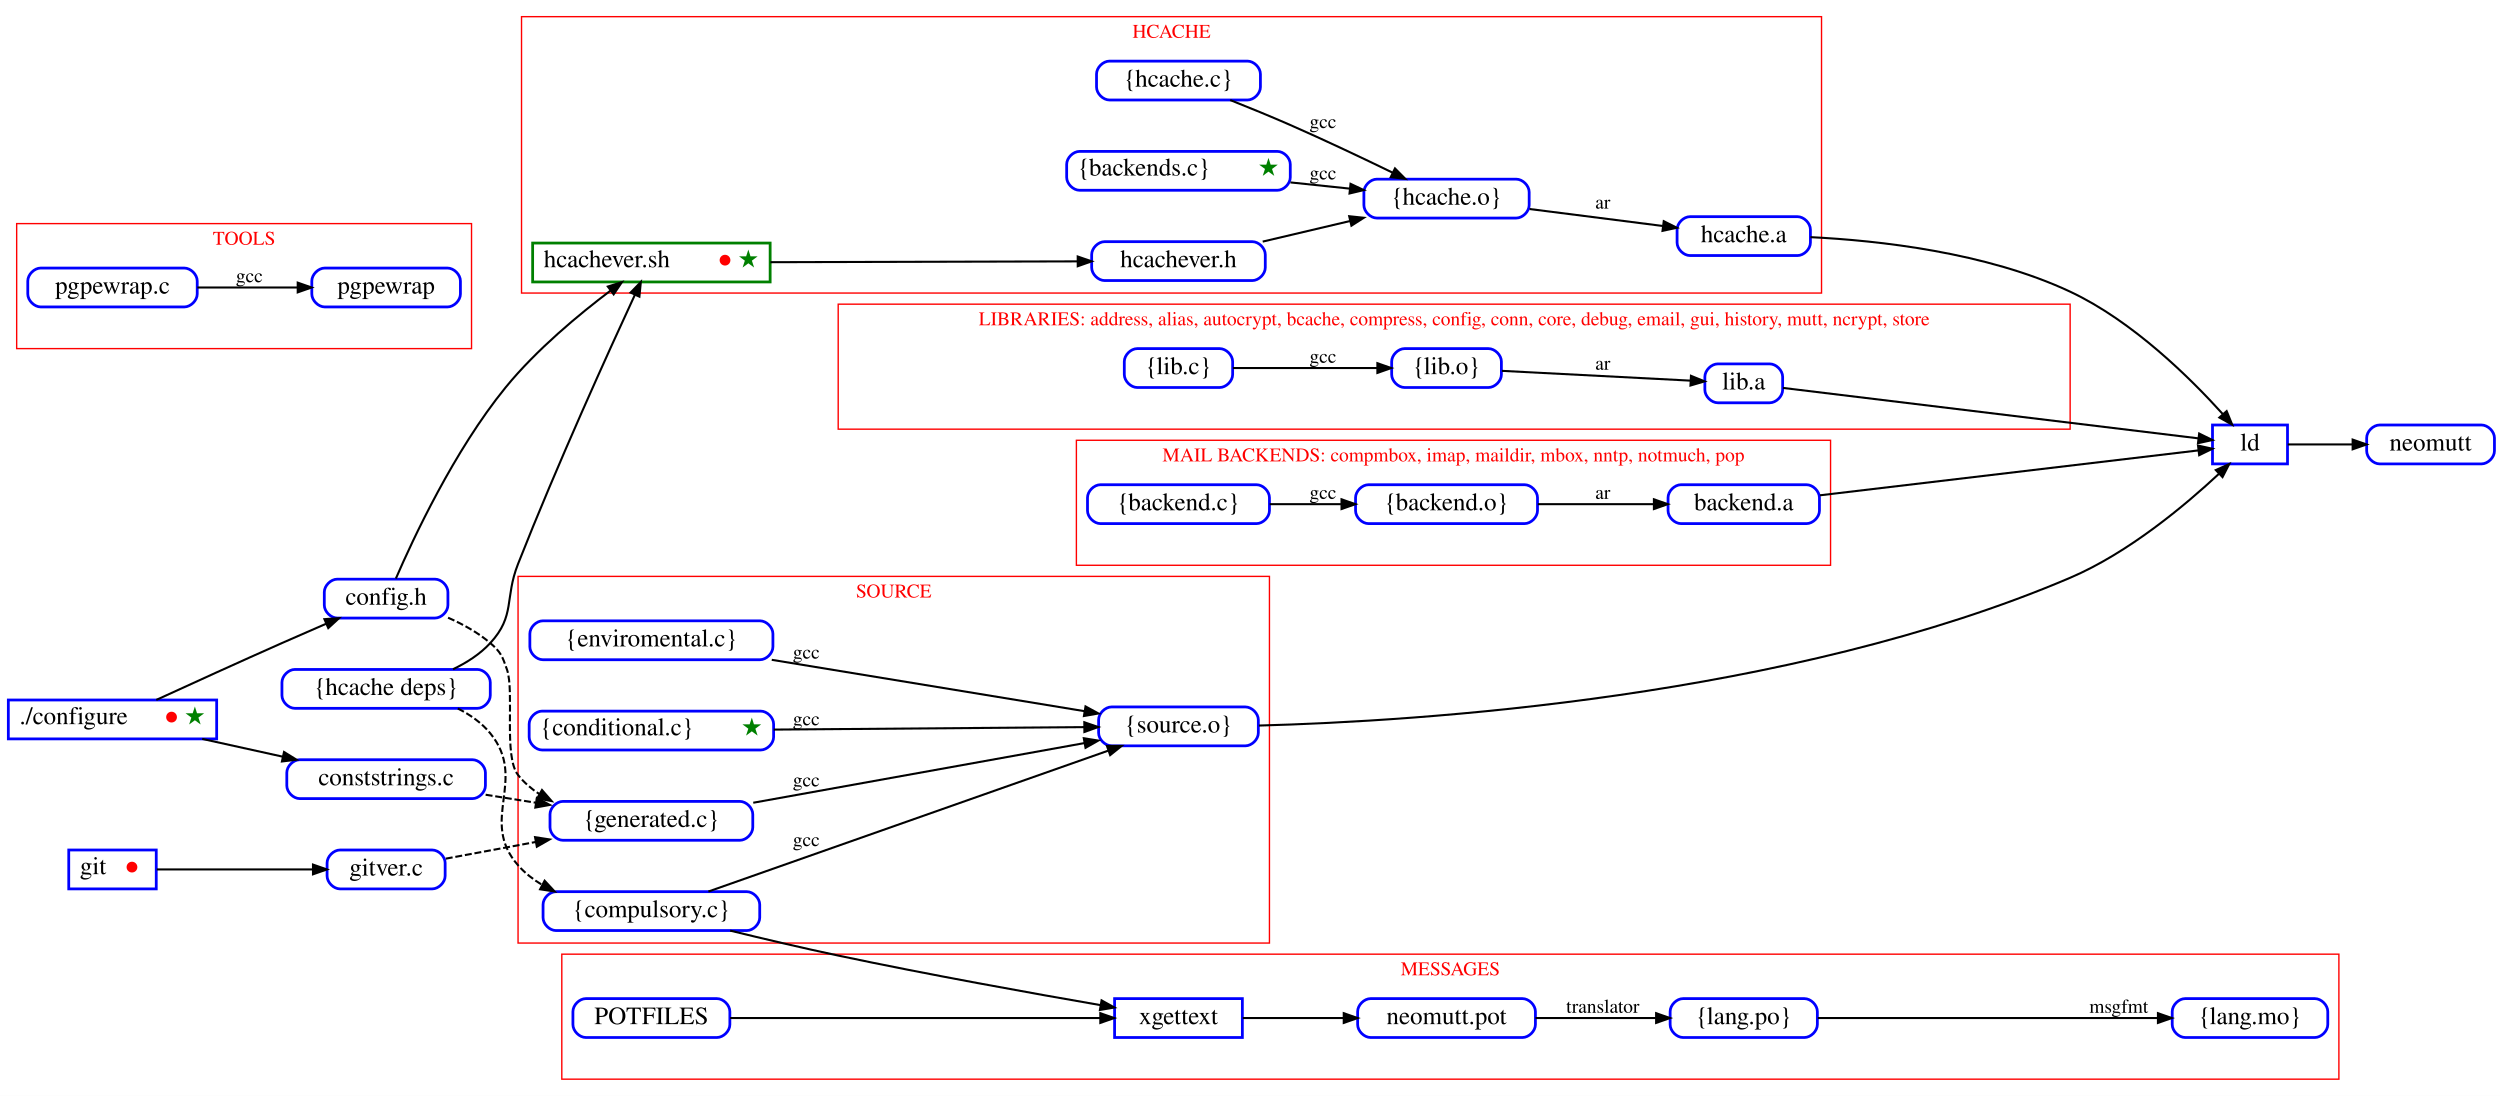
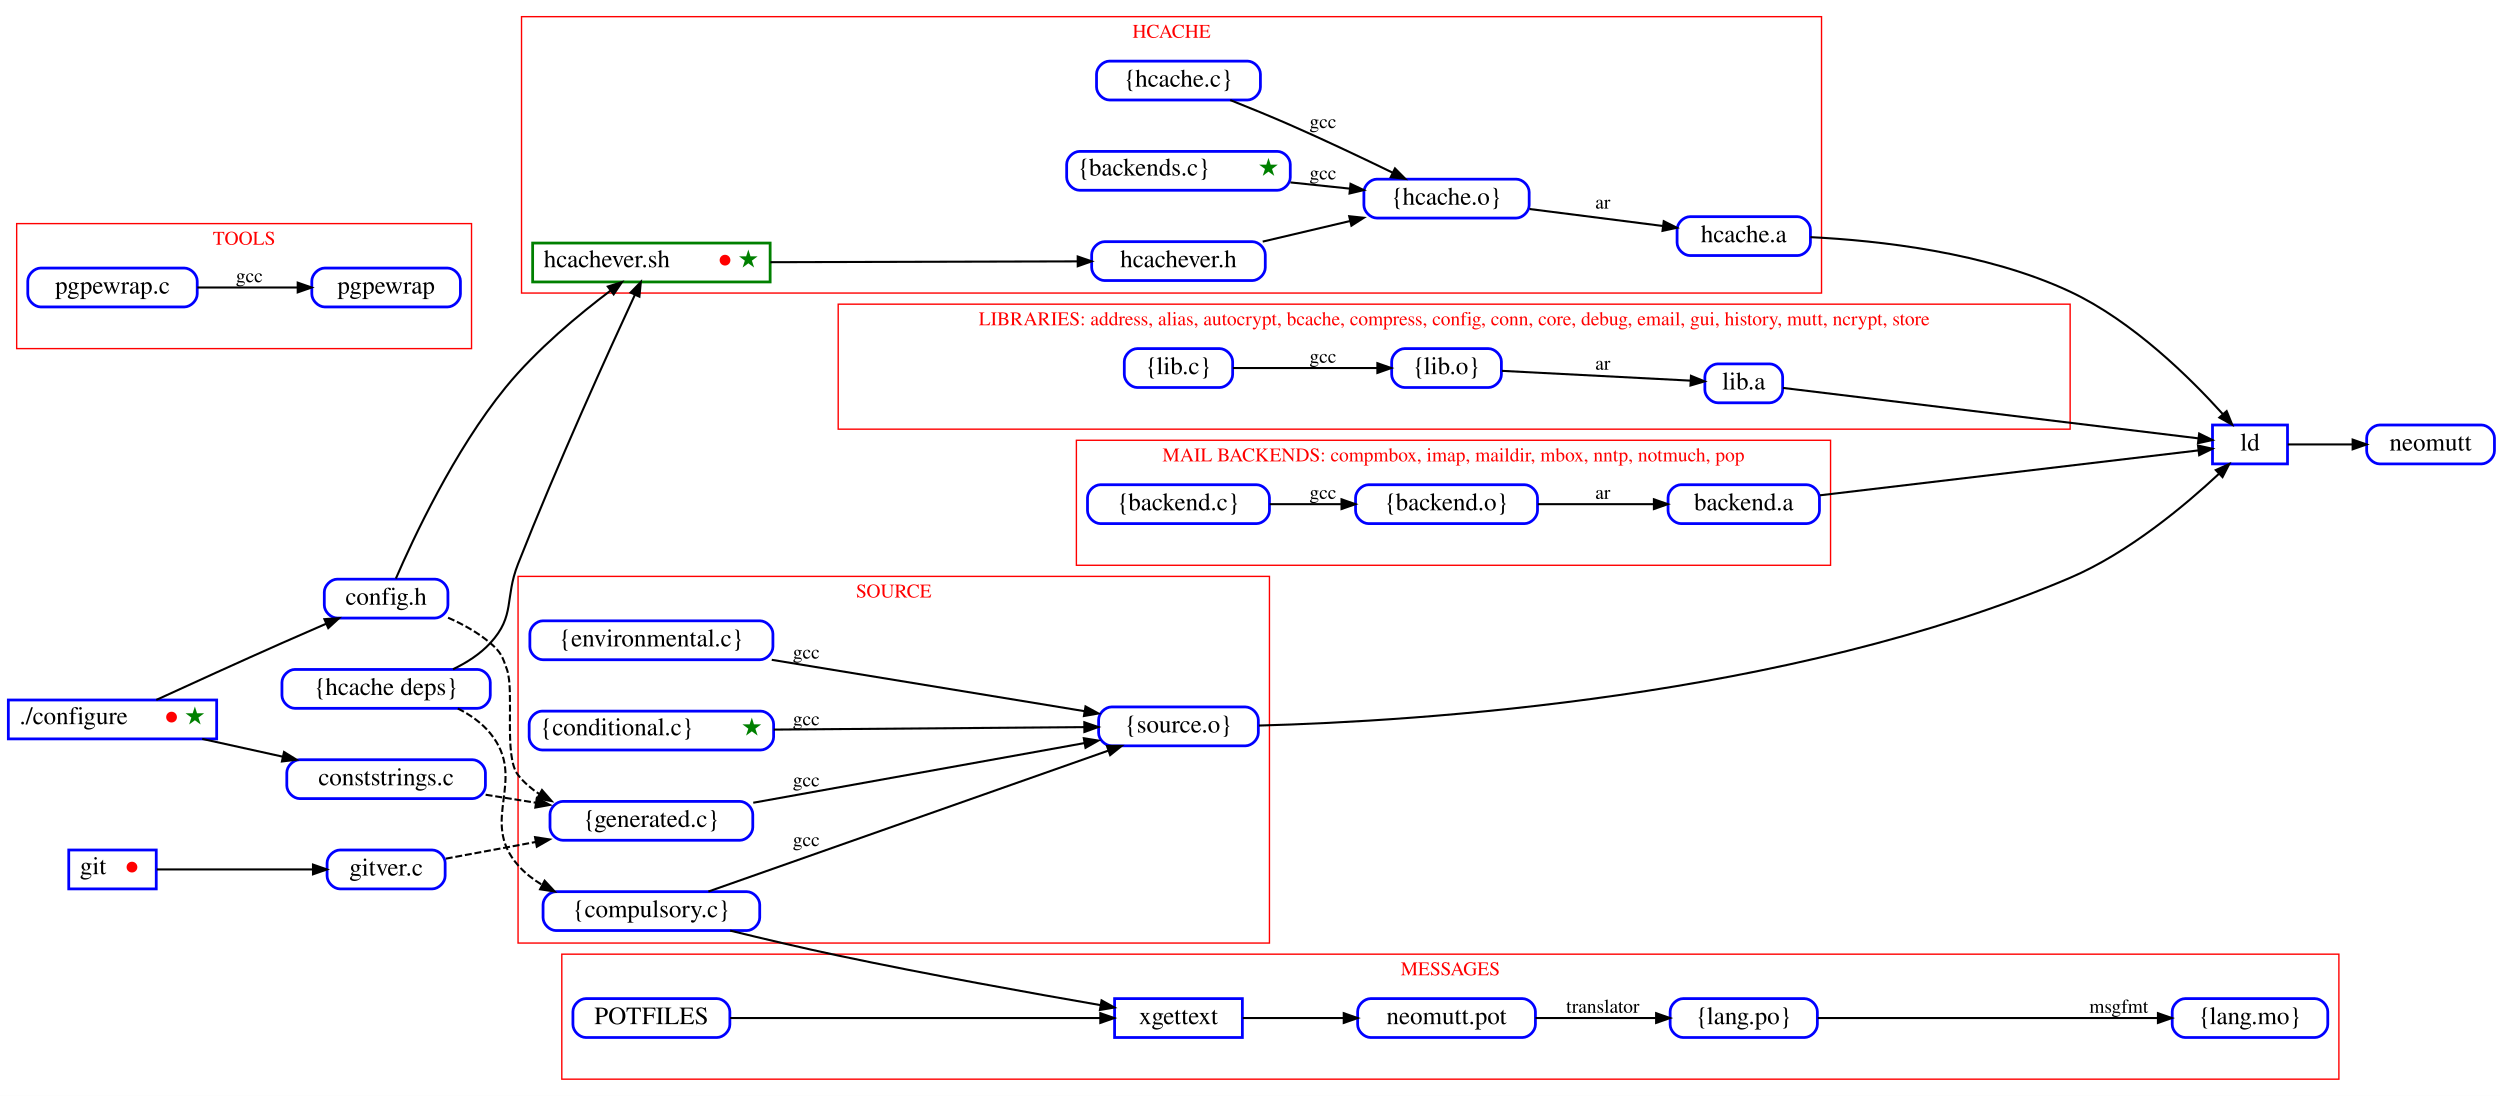
<svg xmlns="http://www.w3.org/2000/svg" width="1800pt" height="789pt" viewBox="0.00 0.00 1800.00 789.00">
  <g id="graph0" class="graph" transform="scale(1 1) rotate(0) translate(4 785)">
    <polygon fill="white" stroke="transparent" points="-4,4 -4,-785 1796,-785 1796,4 -4,4" />
    <g id="clust1" class="cluster">
      <polygon fill="none" stroke="#ff0000" points="599.5,-476 599.5,-566 1486.5,-566 1486.5,-476 599.5,-476" />
      <text text-anchor="middle" x="1043" y="-550.8" font-family="Times,serif" font-size="14.00" fill="red">LIBRARIES: address, alias, autocrypt, bcache, compress, config, conn, core, debug, email, gui, history, mutt, ncrypt, store</text>
    </g>
    <g id="clust2" class="cluster">
      <polygon fill="none" stroke="#ff0000" points="771,-378 771,-468 1314,-468 1314,-378 771,-378" />
      <text text-anchor="middle" x="1042.5" y="-452.8" font-family="Times,serif" font-size="14.00" fill="red">MAIL BACKENDS: compmbox, imap, maildir, mbox, nntp, notmuch, pop</text>
    </g>
    <g id="clust3" class="cluster">
      <polygon fill="none" stroke="#ff0000" points="371.5,-574 371.5,-773 1307.5,-773 1307.5,-574 371.5,-574" />
      <text text-anchor="middle" x="839.5" y="-757.8" font-family="Times,serif" font-size="14.00" fill="red">HCACHE</text>
    </g>
    <g id="clust4" class="cluster">
      <polygon fill="none" stroke="#ff0000" points="369,-106 369,-370 910,-370 910,-106 369,-106" />
      <text text-anchor="middle" x="639.5" y="-354.8" font-family="Times,serif" font-size="14.00" fill="red">SOURCE</text>
    </g>
    <g id="clust5" class="cluster">
      <polygon fill="none" stroke="#ff0000" points="400.5,-8 400.5,-98 1680,-98 1680,-8 400.5,-8" />
      <text text-anchor="middle" x="1040.25" y="-82.8" font-family="Times,serif" font-size="14.00" fill="red">MESSAGES</text>
    </g>
    <g id="clust6" class="cluster">
      <polygon fill="none" stroke="#ff0000" points="8,-534 8,-624 335.5,-624 335.5,-534 8,-534" />
      <text text-anchor="middle" x="171.75" y="-608.8" font-family="Times,serif" font-size="14.00" fill="red">TOOLS</text>
    </g>
    <g id="node1" class="node">
      <path fill="none" stroke="blue" stroke-width="2" d="M238.83,-340C238.83,-340 309.17,-340 309.17,-340 313.83,-340 318.5,-344.67 318.5,-349.33 318.5,-349.33 318.5,-358.67 318.5,-358.67 318.5,-363.33 313.83,-368 309.17,-368 309.17,-368 238.83,-368 238.83,-368 234.17,-368 229.5,-363.33 229.5,-358.67 229.5,-358.67 229.5,-349.33 229.5,-349.33 229.5,-344.67 234.17,-340 238.83,-340" />
      <text text-anchor="middle" x="274" y="-349.6" font-family="Times,serif" font-size="18.00">config.h</text>
    </g>
    <g id="node10" class="node">
      <path fill="none" stroke="blue" stroke-width="2" d="M401.33,-180C401.33,-180 528.67,-180 528.67,-180 533.33,-180 538,-184.67 538,-189.33 538,-189.33 538,-198.67 538,-198.67 538,-203.33 533.33,-208 528.67,-208 528.67,-208 401.33,-208 401.33,-208 396.67,-208 392,-203.33 392,-198.67 392,-198.67 392,-189.33 392,-189.33 392,-184.67 396.67,-180 401.33,-180" />
      <text text-anchor="middle" x="465" y="-189.6" font-family="Times,serif" font-size="18.00">{generated.c}</text>
    </g>
    <g id="edge4" class="edge">
      <path fill="none" stroke="#000000" stroke-width="1.5" stroke-dasharray="5,2" d="M318.61,-340.26C329.29,-335.57 340.17,-329.55 349,-322 356.59,-315.51 357.72,-312.44 361,-303 366.57,-286.96 358.45,-240.3 369,-227 373.3,-221.58 378.55,-217.04 384.35,-213.25" />
      <polygon fill="#000000" stroke="#000000" stroke-width="1.5" points="386.23,-216.21 393.19,-208.21 382.77,-210.12 386.23,-216.21" />
    </g>
    <g id="node11" class="node">
      <polygon fill="none" stroke="green" stroke-width="2" points="550.5,-610 379.5,-610 379.5,-582 550.5,-582 550.5,-610" />
      <text text-anchor="start" x="387.5" y="-592.6" font-family="Times,serif" font-size="18.00">hcachever.sh </text>
      <text text-anchor="start" x="511.5" y="-592.6" font-family="Times,serif" font-size="18.00" fill="red">●</text>
      <text text-anchor="start" x="527.5" y="-592.6" font-family="Times,serif" font-size="18.00" fill="green">★</text>
    </g>
    <g id="edge9" class="edge">
      <path fill="none" stroke="#000000" stroke-width="1.5" d="M281.02,-368.43C293.24,-396.68 322.95,-460.53 360,-506 382.2,-533.25 413.25,-558.92 435.64,-575.81" />
      <polygon fill="#000000" stroke="#000000" stroke-width="1.5" points="433.64,-578.69 443.76,-581.84 437.82,-573.07 433.64,-578.69" />
    </g>
    <g id="node2" class="node">
      <path fill="none" stroke="blue" stroke-width="2" d="M211.83,-210C211.83,-210 336.17,-210 336.17,-210 340.83,-210 345.5,-214.67 345.5,-219.33 345.5,-219.33 345.5,-228.67 345.5,-228.67 345.5,-233.33 340.83,-238 336.17,-238 336.17,-238 211.83,-238 211.83,-238 207.17,-238 202.5,-233.33 202.5,-228.67 202.5,-228.67 202.5,-219.33 202.5,-219.33 202.5,-214.67 207.17,-210 211.83,-210" />
      <text text-anchor="middle" x="274" y="-219.6" font-family="Times,serif" font-size="18.00">conststrings.c</text>
    </g>
    <g id="edge6" class="edge">
      <path fill="none" stroke="#000000" stroke-width="1.5" stroke-dasharray="5,2" d="M345.65,-212.79C357.44,-210.91 369.77,-208.96 381.82,-207.04" />
      <polygon fill="#000000" stroke="#000000" stroke-width="1.5" points="382.54,-210.47 391.86,-205.45 381.44,-203.56 382.54,-210.47" />
    </g>
    <g id="node3" class="node">
      <path fill="none" stroke="blue" stroke-width="2" d="M240.83,-145C240.83,-145 307.17,-145 307.17,-145 311.83,-145 316.5,-149.67 316.5,-154.33 316.5,-154.33 316.5,-163.67 316.5,-163.67 316.5,-168.33 311.83,-173 307.17,-173 307.17,-173 240.83,-173 240.83,-173 236.17,-173 231.5,-168.33 231.5,-163.67 231.5,-163.67 231.5,-154.33 231.5,-154.33 231.5,-149.67 236.17,-145 240.83,-145" />
      <text text-anchor="middle" x="274" y="-154.6" font-family="Times,serif" font-size="18.00">gitver.c</text>
    </g>
    <g id="edge8" class="edge">
      <path fill="none" stroke="#000000" stroke-width="1.5" stroke-dasharray="5,2" d="M316.95,-166.77C336.08,-170.31 359.43,-174.64 381.84,-178.79" />
      <polygon fill="#000000" stroke="#000000" stroke-width="1.5" points="381.24,-182.23 391.71,-180.61 382.52,-175.35 381.24,-182.23" />
    </g>
    <g id="node4" class="node">
      <path fill="none" stroke="blue" stroke-width="2" d="M208.33,-275C208.33,-275 339.67,-275 339.67,-275 344.33,-275 349,-279.67 349,-284.33 349,-284.33 349,-293.67 349,-293.67 349,-298.33 344.33,-303 339.67,-303 339.67,-303 208.33,-303 208.33,-303 203.67,-303 199,-298.33 199,-293.67 199,-293.67 199,-284.33 199,-284.33 199,-279.67 203.67,-275 208.33,-275" />
      <text text-anchor="middle" x="274" y="-284.6" font-family="Times,serif" font-size="18.00">{hcache deps}</text>
    </g>
    <g id="edge10" class="edge">
      <path fill="none" stroke="#000000" stroke-width="1.5" d="M322.18,-303.15C332.04,-307.87 341.66,-314.03 349,-322 367.19,-341.75 359.17,-354.02 369,-379 397.13,-450.46 434.77,-533.14 453.08,-572.64" />
      <polygon fill="#000000" stroke="#000000" stroke-width="1.5" points="450.01,-574.34 457.4,-581.94 456.36,-571.39 450.01,-574.34" />
    </g>
    <g id="node12" class="node">
      <path fill="none" stroke="blue" stroke-width="2" d="M396.33,-115C396.33,-115 533.67,-115 533.67,-115 538.33,-115 543,-119.67 543,-124.33 543,-124.33 543,-133.67 543,-133.67 543,-138.33 538.33,-143 533.67,-143 533.67,-143 396.33,-143 396.33,-143 391.67,-143 387,-138.33 387,-133.67 387,-133.67 387,-124.33 387,-124.33 387,-119.67 391.67,-115 396.33,-115" />
      <text text-anchor="middle" x="465" y="-124.6" font-family="Times,serif" font-size="18.00">{compulsory.c}</text>
    </g>
    <g id="edge11" class="edge">
      <path fill="none" stroke="#000000" stroke-width="1.5" stroke-dasharray="5,2" d="M325.61,-274.89C334.46,-270.42 342.8,-264.59 349,-257 376.3,-223.59 340.48,-194.38 369,-162 373.92,-156.41 379.83,-151.77 386.27,-147.92" />
      <polygon fill="#000000" stroke="#000000" stroke-width="1.5" points="388.13,-150.9 395.34,-143.13 384.87,-144.71 388.13,-150.9" />
    </g>
    <g id="node5" class="node">
      <polygon fill="none" stroke="blue" stroke-width="2" points="152,-281 2,-281 2,-253 152,-253 152,-281" />
      <text text-anchor="start" x="10" y="-263.6" font-family="Times,serif" font-size="18.00">./configure </text>
      <text text-anchor="start" x="113" y="-263.6" font-family="Times,serif" font-size="18.00" fill="red">●</text>
      <text text-anchor="start" x="129" y="-263.6" font-family="Times,serif" font-size="18.00" fill="green">★</text>
    </g>
    <g id="edge3" class="edge">
      <path fill="none" stroke="#000000" stroke-width="1.5" d="M108.51,-281.06C132.94,-292.27 168.1,-308.3 199,-322 209.29,-326.56 220.41,-331.41 230.83,-335.92" />
      <polygon fill="#000000" stroke="#000000" stroke-width="1.5" points="229.59,-339.2 240.16,-339.95 232.36,-332.77 229.59,-339.2" />
    </g>
    <g id="edge5" class="edge">
      <path fill="none" stroke="#000000" stroke-width="1.5" d="M141.58,-252.98C160.13,-248.89 180.55,-244.39 199.65,-240.17" />
      <polygon fill="#000000" stroke="#000000" stroke-width="1.5" points="200.49,-243.57 209.51,-238 198.99,-236.74 200.49,-243.57" />
    </g>
    <g id="node6" class="node">
      <polygon fill="none" stroke="blue" stroke-width="2" points="108.5,-173 45.5,-173 45.5,-145 108.5,-145 108.5,-173" />
      <text text-anchor="start" x="53.5" y="-155.6" font-family="Times,serif" font-size="18.00">git </text>
      <text text-anchor="start" x="84.5" y="-155.6" font-family="Times,serif" font-size="18.00" fill="red">●</text>
    </g>
    <g id="edge7" class="edge">
      <path fill="none" stroke="#000000" stroke-width="1.5" d="M108.9,-159C139,-159 185.34,-159 221.1,-159" />
      <polygon fill="#000000" stroke="#000000" stroke-width="1.5" points="221.36,-162.5 231.36,-159 221.36,-155.5 221.36,-162.5" />
    </g>
    <g id="node7" class="node">
      <polygon fill="none" stroke="blue" stroke-width="2" points="1643,-479 1589,-479 1589,-451 1643,-451 1643,-479" />
      <text text-anchor="middle" x="1616" y="-460.6" font-family="Times,serif" font-size="18.00">ld</text>
    </g>
    <g id="node9" class="node">
      <path fill="none" stroke="blue" stroke-width="2" d="M1709.33,-451C1709.33,-451 1782.67,-451 1782.67,-451 1787.33,-451 1792,-455.67 1792,-460.33 1792,-460.33 1792,-469.67 1792,-469.67 1792,-474.33 1787.33,-479 1782.67,-479 1782.67,-479 1709.33,-479 1709.33,-479 1704.67,-479 1700,-474.33 1700,-469.67 1700,-469.67 1700,-460.33 1700,-460.33 1700,-455.67 1704.67,-451 1709.33,-451" />
      <text text-anchor="middle" x="1746" y="-460.6" font-family="Times,serif" font-size="18.00">neomutt</text>
    </g>
    <g id="edge2" class="edge">
      <path fill="none" stroke="#000000" stroke-width="1.5" d="M1643.21,-465C1656.59,-465 1673.4,-465 1689.49,-465" />
      <polygon fill="#000000" stroke="#000000" stroke-width="1.5" points="1689.91,-468.5 1699.91,-465 1689.91,-461.5 1689.91,-468.5" />
    </g>
    <g id="node8" class="node">
      <path fill="none" stroke="blue" stroke-width="2" d="M796.33,-248C796.33,-248 892.67,-248 892.67,-248 897.33,-248 902,-252.67 902,-257.33 902,-257.33 902,-266.67 902,-266.67 902,-271.33 897.33,-276 892.67,-276 892.67,-276 796.33,-276 796.33,-276 791.67,-276 787,-271.33 787,-266.67 787,-266.67 787,-257.33 787,-257.33 787,-252.67 791.67,-248 796.33,-248" />
      <text text-anchor="middle" x="844.5" y="-257.6" font-family="Times,serif" font-size="18.00">{source.o}</text>
    </g>
    <g id="edge1" class="edge">
      <path fill="none" stroke="#000000" stroke-width="1.5" d="M902.43,-262.6C1017.47,-265.7 1283.9,-282.5 1486.5,-369 1528.61,-386.98 1569.63,-421.46 1593.6,-443.83" />
      <polygon fill="#000000" stroke="#000000" stroke-width="1.5" points="1591.39,-446.56 1601.05,-450.91 1596.21,-441.49 1591.39,-446.56" />
    </g>
    <g id="edge24" class="edge">
      <path fill="none" stroke="#000000" stroke-width="1.5" d="M538.34,-207.03C607.17,-219.43 709.88,-237.93 776.78,-249.98" />
      <polygon fill="#000000" stroke="#000000" stroke-width="1.5" points="776.33,-253.46 786.79,-251.79 777.57,-246.57 776.33,-253.46" />
      <text text-anchor="middle" x="576.5" y="-218.8" font-family="Times,serif" font-size="14.00">gcc</text>
    </g>
    <g id="node22" class="node">
      <path fill="none" stroke="blue" stroke-width="2" d="M791.33,-583C791.33,-583 897.67,-583 897.67,-583 902.33,-583 907,-587.67 907,-592.33 907,-592.33 907,-601.67 907,-601.67 907,-606.33 902.33,-611 897.67,-611 897.67,-611 791.33,-611 791.33,-611 786.67,-611 782,-606.33 782,-601.67 782,-601.67 782,-592.33 782,-592.33 782,-587.67 786.67,-583 791.33,-583" />
      <text text-anchor="middle" x="844.5" y="-592.6" font-family="Times,serif" font-size="18.00">hcachever.h</text>
    </g>
    <g id="edge16" class="edge">
      <path fill="none" stroke="#000000" stroke-width="1.5" d="M550.72,-596.22C617.23,-596.4 708.8,-596.64 771.74,-596.81" />
      <polygon fill="#000000" stroke="#000000" stroke-width="1.5" points="771.96,-600.31 781.97,-596.84 771.98,-593.31 771.96,-600.31" />
    </g>
    <g id="edge21" class="edge">
      <path fill="none" stroke="#000000" stroke-width="1.5" d="M506.04,-143.11C575.5,-167.58 718.14,-217.83 793.81,-244.49" />
      <polygon fill="#000000" stroke="#000000" stroke-width="1.5" points="792.99,-247.92 803.59,-247.94 795.32,-241.31 792.99,-247.92" />
      <text text-anchor="middle" x="576.5" y="-175.8" font-family="Times,serif" font-size="14.00">gcc</text>
    </g>
    <g id="node29" class="node">
      <polygon fill="none" stroke="blue" stroke-width="2" points="890.5,-66 798.5,-66 798.5,-38 890.5,-38 890.5,-66" />
      <text text-anchor="middle" x="844.5" y="-47.6" font-family="Times,serif" font-size="18.00">xgettext</text>
    </g>
    <g id="edge26" class="edge">
      <path fill="none" stroke="#000000" stroke-width="1.5" d="M521.71,-114.95C545.6,-109.11 573.85,-102.43 599.5,-97 664.15,-83.3 738.96,-69.86 788.52,-61.28" />
      <polygon fill="#000000" stroke="#000000" stroke-width="1.5" points="789.13,-64.73 798.39,-59.58 787.94,-57.83 789.13,-64.73" />
    </g>
    <g id="node13" class="node">
      <path fill="none" stroke="blue" stroke-width="2" d="M814.83,-506C814.83,-506 874.17,-506 874.17,-506 878.83,-506 883.5,-510.67 883.5,-515.33 883.5,-515.33 883.5,-524.67 883.5,-524.67 883.5,-529.33 878.83,-534 874.17,-534 874.17,-534 814.83,-534 814.83,-534 810.17,-534 805.5,-529.33 805.5,-524.67 805.5,-524.67 805.5,-515.33 805.5,-515.33 805.5,-510.67 810.17,-506 814.83,-506" />
      <text text-anchor="middle" x="844.5" y="-515.6" font-family="Times,serif" font-size="18.00">{lib.c}</text>
    </g>
    <g id="node14" class="node">
      <path fill="none" stroke="blue" stroke-width="2" d="M1007.33,-506C1007.33,-506 1067.67,-506 1067.67,-506 1072.33,-506 1077,-510.67 1077,-515.33 1077,-515.33 1077,-524.67 1077,-524.67 1077,-529.33 1072.33,-534 1067.67,-534 1067.67,-534 1007.33,-534 1007.33,-534 1002.67,-534 998,-529.33 998,-524.67 998,-524.67 998,-515.33 998,-515.33 998,-510.67 1002.67,-506 1007.33,-506" />
      <text text-anchor="middle" x="1037.5" y="-515.6" font-family="Times,serif" font-size="18.00">{lib.o}</text>
    </g>
    <g id="edge12" class="edge">
      <path fill="none" stroke="#000000" stroke-width="1.5" d="M883.69,-520C913.56,-520 955.28,-520 987.59,-520" />
      <polygon fill="#000000" stroke="#000000" stroke-width="1.5" points="987.72,-523.5 997.72,-520 987.72,-516.5 987.72,-523.5" />
      <text text-anchor="middle" x="948.5" y="-523.8" font-family="Times,serif" font-size="14.00">gcc</text>
    </g>
    <g id="node15" class="node">
      <path fill="none" stroke="blue" stroke-width="2" d="M1232.83,-495C1232.83,-495 1270.17,-495 1270.17,-495 1274.83,-495 1279.5,-499.67 1279.5,-504.33 1279.5,-504.33 1279.5,-513.67 1279.5,-513.67 1279.5,-518.33 1274.83,-523 1270.17,-523 1270.17,-523 1232.83,-523 1232.83,-523 1228.17,-523 1223.5,-518.33 1223.5,-513.67 1223.5,-513.67 1223.5,-504.33 1223.5,-504.33 1223.5,-499.67 1228.17,-495 1232.83,-495" />
      <text text-anchor="middle" x="1251.5" y="-504.6" font-family="Times,serif" font-size="18.00">lib.a</text>
    </g>
    <g id="edge13" class="edge">
      <path fill="none" stroke="#000000" stroke-width="1.5" d="M1077.38,-517.98C1116.06,-515.98 1175,-512.92 1213.14,-510.94" />
      <polygon fill="#000000" stroke="#000000" stroke-width="1.5" points="1213.5,-514.42 1223.31,-510.41 1213.14,-507.43 1213.5,-514.42" />
      <text text-anchor="middle" x="1150" y="-518.8" font-family="Times,serif" font-size="14.00">ar</text>
    </g>
    <g id="edge32" class="edge">
      <path fill="none" stroke="#000000" stroke-width="1.5" d="M1279.75,-505.69C1344.25,-497.86 1506.3,-478.19 1578.87,-469.38" />
      <polygon fill="#000000" stroke="#000000" stroke-width="1.5" points="1579.4,-472.85 1588.91,-468.17 1578.56,-465.9 1579.4,-472.85" />
    </g>
    <g id="node16" class="node">
      <path fill="none" stroke="blue" stroke-width="2" d="M788.33,-408C788.33,-408 900.67,-408 900.67,-408 905.33,-408 910,-412.67 910,-417.33 910,-417.33 910,-426.67 910,-426.67 910,-431.33 905.33,-436 900.67,-436 900.67,-436 788.33,-436 788.33,-436 783.67,-436 779,-431.33 779,-426.67 779,-426.67 779,-417.33 779,-417.33 779,-412.67 783.67,-408 788.33,-408" />
      <text text-anchor="middle" x="844.5" y="-417.6" font-family="Times,serif" font-size="18.00">{backend.c}</text>
    </g>
    <g id="node17" class="node">
      <path fill="none" stroke="blue" stroke-width="2" d="M981.33,-408C981.33,-408 1093.67,-408 1093.67,-408 1098.33,-408 1103,-412.67 1103,-417.33 1103,-417.33 1103,-426.67 1103,-426.67 1103,-431.33 1098.33,-436 1093.67,-436 1093.67,-436 981.33,-436 981.33,-436 976.67,-436 972,-431.33 972,-426.67 972,-426.67 972,-417.33 972,-417.33 972,-412.67 976.67,-408 981.33,-408" />
      <text text-anchor="middle" x="1037.5" y="-417.6" font-family="Times,serif" font-size="18.00">{backend.o}</text>
    </g>
    <g id="edge14" class="edge">
      <path fill="none" stroke="#000000" stroke-width="1.5" d="M910.16,-422C926.65,-422 944.52,-422 961.48,-422" />
      <polygon fill="#000000" stroke="#000000" stroke-width="1.5" points="961.9,-425.5 971.9,-422 961.9,-418.5 961.9,-425.5" />
      <text text-anchor="middle" x="948.5" y="-425.8" font-family="Times,serif" font-size="14.00">gcc</text>
    </g>
    <g id="node18" class="node">
      <path fill="none" stroke="blue" stroke-width="2" d="M1206.33,-408C1206.33,-408 1296.67,-408 1296.67,-408 1301.33,-408 1306,-412.67 1306,-417.33 1306,-417.33 1306,-426.67 1306,-426.67 1306,-431.33 1301.33,-436 1296.67,-436 1296.67,-436 1206.33,-436 1206.33,-436 1201.67,-436 1197,-431.33 1197,-426.67 1197,-426.67 1197,-417.33 1197,-417.33 1197,-412.67 1201.67,-408 1206.33,-408" />
      <text text-anchor="middle" x="1251.5" y="-417.6" font-family="Times,serif" font-size="18.00">backend.a</text>
    </g>
    <g id="edge15" class="edge">
      <path fill="none" stroke="#000000" stroke-width="1.5" d="M1103.26,-422C1129.7,-422 1160.21,-422 1186.56,-422" />
      <polygon fill="#000000" stroke="#000000" stroke-width="1.5" points="1186.82,-425.5 1196.82,-422 1186.82,-418.5 1186.82,-425.5" />
      <text text-anchor="middle" x="1150" y="-425.8" font-family="Times,serif" font-size="14.00">ar</text>
    </g>
    <g id="edge33" class="edge">
      <path fill="none" stroke="#000000" stroke-width="1.5" d="M1306.38,-428.39C1381.3,-437.28 1514.92,-453.13 1578.91,-460.72" />
      <polygon fill="#000000" stroke="#000000" stroke-width="1.5" points="1578.58,-464.2 1588.92,-461.91 1579.41,-457.25 1578.58,-464.2" />
    </g>
    <g id="node19" class="node">
      <path fill="none" stroke="blue" stroke-width="2" d="M794.83,-713C794.83,-713 894.17,-713 894.17,-713 898.83,-713 903.5,-717.67 903.5,-722.33 903.5,-722.33 903.5,-731.67 903.5,-731.67 903.5,-736.33 898.83,-741 894.17,-741 894.17,-741 794.83,-741 794.83,-741 790.17,-741 785.5,-736.33 785.5,-731.67 785.5,-731.67 785.5,-722.33 785.5,-722.33 785.5,-717.67 790.17,-713 794.83,-713" />
      <text text-anchor="middle" x="844.5" y="-722.6" font-family="Times,serif" font-size="18.00">{hcache.c}</text>
    </g>
    <g id="node20" class="node">
      <path fill="none" stroke="blue" stroke-width="2" d="M987.33,-628C987.33,-628 1087.67,-628 1087.67,-628 1092.33,-628 1097,-632.67 1097,-637.33 1097,-637.33 1097,-646.67 1097,-646.67 1097,-651.33 1092.33,-656 1087.67,-656 1087.67,-656 987.33,-656 987.33,-656 982.67,-656 978,-651.33 978,-646.67 978,-646.67 978,-637.33 978,-637.33 978,-632.67 982.67,-628 987.33,-628" />
      <text text-anchor="middle" x="1037.5" y="-637.6" font-family="Times,serif" font-size="18.00">{hcache.o}</text>
    </g>
    <g id="edge19" class="edge">
      <path fill="none" stroke="#000000" stroke-width="1.5" d="M881.71,-712.97C895.35,-707.54 910.97,-701.15 925,-695 949.79,-684.13 977.26,-671.08 998.73,-660.66" />
      <polygon fill="#000000" stroke="#000000" stroke-width="1.5" points="1000.39,-663.74 1007.84,-656.21 997.32,-657.45 1000.39,-663.74" />
      <text text-anchor="middle" x="948.5" y="-692.8" font-family="Times,serif" font-size="14.00">gcc</text>
    </g>
    <g id="node23" class="node">
      <path fill="none" stroke="blue" stroke-width="2" d="M1212.83,-601C1212.83,-601 1290.17,-601 1290.17,-601 1294.83,-601 1299.5,-605.67 1299.5,-610.33 1299.5,-610.33 1299.5,-619.67 1299.5,-619.67 1299.5,-624.33 1294.83,-629 1290.17,-629 1290.17,-629 1212.83,-629 1212.83,-629 1208.17,-629 1203.5,-624.33 1203.5,-619.67 1203.5,-619.67 1203.5,-610.33 1203.5,-610.33 1203.5,-605.67 1208.17,-601 1212.83,-601" />
      <text text-anchor="middle" x="1251.5" y="-610.6" font-family="Times,serif" font-size="18.00">hcache.a</text>
    </g>
    <g id="edge20" class="edge">
      <path fill="none" stroke="#000000" stroke-width="1.5" d="M1097.27,-634.51C1127.2,-630.7 1163.43,-626.09 1193.16,-622.3" />
      <polygon fill="#000000" stroke="#000000" stroke-width="1.5" points="1193.9,-625.74 1203.37,-621 1193.01,-618.79 1193.9,-625.74" />
      <text text-anchor="middle" x="1150" y="-634.8" font-family="Times,serif" font-size="14.00">ar</text>
    </g>
    <g id="node21" class="node">
      <path fill="none" stroke="blue" stroke-width="2" d="M773.33,-648C773.33,-648 915.67,-648 915.67,-648 920.33,-648 925,-652.67 925,-657.33 925,-657.33 925,-666.67 925,-666.67 925,-671.33 920.33,-676 915.67,-676 915.67,-676 773.33,-676 773.33,-676 768.67,-676 764,-671.33 764,-666.67 764,-666.67 764,-657.33 764,-657.33 764,-652.67 768.67,-648 773.33,-648" />
      <text text-anchor="start" x="772" y="-658.6" font-family="Times,serif" font-size="18.00">{backends.c} </text>
      <text text-anchor="start" x="902" y="-658.6" font-family="Times,serif" font-size="18.00" fill="green">★</text>
    </g>
    <g id="edge18" class="edge">
      <path fill="none" stroke="#000000" stroke-width="1.5" d="M925.12,-653.66C939.37,-652.17 954.1,-650.63 968.01,-649.17" />
      <polygon fill="#000000" stroke="#000000" stroke-width="1.5" points="968.38,-652.65 977.96,-648.13 967.65,-645.69 968.38,-652.65" />
      <text text-anchor="middle" x="948.5" y="-655.8" font-family="Times,serif" font-size="14.00">gcc</text>
    </g>
    <g id="edge17" class="edge">
      <path fill="none" stroke="#000000" stroke-width="1.5" d="M905.15,-611.05C925.09,-615.75 947.47,-621.02 968.03,-625.87" />
      <polygon fill="#000000" stroke="#000000" stroke-width="1.5" points="967.42,-629.32 977.96,-628.21 969.03,-622.51 967.42,-629.32" />
    </g>
    <g id="edge31" class="edge">
      <path fill="none" stroke="#000000" stroke-width="1.5" d="M1299.53,-614.25C1348.4,-611.84 1426.05,-603.36 1486.5,-575 1531.6,-553.84 1573.36,-512.42 1596.39,-486.88" />
      <polygon fill="#000000" stroke="#000000" stroke-width="1.5" points="1599.19,-489.01 1603.2,-479.2 1593.95,-484.37 1599.19,-489.01" />
    </g>
    <g id="node24" class="node">
      <path fill="none" stroke="blue" stroke-width="2" d="M386.33,-245C386.33,-245 543.67,-245 543.67,-245 548.33,-245 553,-249.67 553,-254.33 553,-254.33 553,-263.67 553,-263.67 553,-268.33 548.33,-273 543.67,-273 543.67,-273 386.33,-273 386.33,-273 381.67,-273 377,-268.33 377,-263.67 377,-263.67 377,-254.33 377,-254.33 377,-249.67 381.67,-245 386.33,-245" />
      <text text-anchor="start" x="385" y="-255.6" font-family="Times,serif" font-size="18.00">{conditional.c} </text>
      <text text-anchor="start" x="530" y="-255.6" font-family="Times,serif" font-size="18.00" fill="green">★</text>
    </g>
    <g id="edge22" class="edge">
      <path fill="none" stroke="#000000" stroke-width="1.5" d="M553.08,-259.69C621.15,-260.23 714.36,-260.97 776.63,-261.47" />
      <polygon fill="#000000" stroke="#000000" stroke-width="1.5" points="776.71,-264.97 786.74,-261.55 776.77,-257.97 776.71,-264.97" />
      <text text-anchor="middle" x="576.5" y="-262.8" font-family="Times,serif" font-size="14.00">gcc</text>
    </g>
    <g id="node25" class="node">
      <path fill="none" stroke="blue" stroke-width="2" d="M386.83,-310C386.83,-310 543.17,-310 543.17,-310 547.83,-310 552.5,-314.67 552.5,-319.33 552.5,-319.33 552.5,-328.67 552.5,-328.67 552.5,-333.33 547.83,-338 543.17,-338 543.17,-338 386.83,-338 386.83,-338 382.17,-338 377.5,-333.33 377.5,-328.67 377.5,-328.67 377.5,-319.33 377.5,-319.33 377.5,-314.67 382.17,-310 386.83,-310" />
-       <text text-anchor="middle" x="465" y="-319.6" font-family="Times,serif" font-size="18.00">{enviromental.c}</text>
+       <text text-anchor="middle" x="465" y="-319.6" font-family="Times,serif" font-size="18.00">{environmental.c}</text>
    </g>
    <g id="edge23" class="edge">
      <path fill="none" stroke="#000000" stroke-width="1.5" d="M551.66,-309.93C619.87,-298.73 713.98,-283.27 776.69,-272.97" />
      <polygon fill="#000000" stroke="#000000" stroke-width="1.5" points="777.57,-276.38 786.87,-271.3 776.43,-269.47 777.57,-276.38" />
      <text text-anchor="middle" x="576.5" y="-310.8" font-family="Times,serif" font-size="14.00">gcc</text>
    </g>
    <g id="node26" class="node">
      <path fill="none" stroke="blue" stroke-width="2" d="M1569.33,-38C1569.33,-38 1662.67,-38 1662.67,-38 1667.33,-38 1672,-42.67 1672,-47.33 1672,-47.33 1672,-56.67 1672,-56.67 1672,-61.33 1667.33,-66 1662.67,-66 1662.67,-66 1569.33,-66 1569.33,-66 1564.67,-66 1560,-61.33 1560,-56.67 1560,-56.67 1560,-47.33 1560,-47.33 1560,-42.67 1564.67,-38 1569.33,-38" />
      <text text-anchor="middle" x="1616" y="-47.6" font-family="Times,serif" font-size="18.00">{lang.mo}</text>
    </g>
    <g id="node27" class="node">
      <path fill="none" stroke="blue" stroke-width="2" d="M1207.83,-38C1207.83,-38 1295.17,-38 1295.17,-38 1299.83,-38 1304.5,-42.67 1304.5,-47.33 1304.5,-47.33 1304.5,-56.67 1304.5,-56.67 1304.5,-61.33 1299.83,-66 1295.17,-66 1295.17,-66 1207.83,-66 1207.83,-66 1203.17,-66 1198.5,-61.33 1198.5,-56.67 1198.5,-56.67 1198.5,-47.33 1198.5,-47.33 1198.5,-42.67 1203.17,-38 1207.83,-38" />
      <text text-anchor="middle" x="1251.5" y="-47.6" font-family="Times,serif" font-size="18.00">{lang.po}</text>
    </g>
    <g id="edge29" class="edge">
      <path fill="none" stroke="#000000" stroke-width="1.5" d="M1304.82,-52C1369.48,-52 1479.53,-52 1549.67,-52" />
      <polygon fill="#000000" stroke="#000000" stroke-width="1.5" points="1549.72,-55.5 1559.72,-52 1549.72,-48.5 1549.72,-55.5" />
      <text text-anchor="middle" x="1521.5" y="-55.8" font-family="Times,serif" font-size="14.00">msgfmt</text>
    </g>
    <g id="node28" class="node">
      <path fill="none" stroke="blue" stroke-width="2" d="M982.83,-38C982.83,-38 1092.17,-38 1092.17,-38 1096.83,-38 1101.5,-42.67 1101.5,-47.33 1101.5,-47.33 1101.5,-56.67 1101.5,-56.67 1101.5,-61.33 1096.83,-66 1092.17,-66 1092.17,-66 982.83,-66 982.83,-66 978.17,-66 973.5,-61.33 973.5,-56.67 973.5,-56.67 973.5,-47.33 973.5,-47.33 973.5,-42.67 978.17,-38 982.83,-38" />
      <text text-anchor="middle" x="1037.5" y="-47.6" font-family="Times,serif" font-size="18.00">neomutt.pot</text>
    </g>
    <g id="edge28" class="edge">
      <path fill="none" stroke="#000000" stroke-width="1.5" d="M1101.53,-52C1128.91,-52 1160.9,-52 1188.2,-52" />
      <polygon fill="#000000" stroke="#000000" stroke-width="1.5" points="1188.41,-55.5 1198.41,-52 1188.41,-48.5 1188.41,-55.5" />
      <text text-anchor="middle" x="1150" y="-55.8" font-family="Times,serif" font-size="14.00">translator</text>
    </g>
    <g id="edge27" class="edge">
      <path fill="none" stroke="#000000" stroke-width="1.5" d="M890.76,-52C912.39,-52 938.81,-52 963.19,-52" />
      <polygon fill="#000000" stroke="#000000" stroke-width="1.5" points="963.5,-55.5 973.5,-52 963.5,-48.5 963.5,-55.5" />
    </g>
    <g id="node30" class="node">
      <path fill="none" stroke="blue" stroke-width="2" d="M417.83,-38C417.83,-38 512.17,-38 512.17,-38 516.83,-38 521.5,-42.67 521.5,-47.33 521.5,-47.33 521.5,-56.67 521.5,-56.67 521.5,-61.33 516.83,-66 512.17,-66 512.17,-66 417.83,-66 417.83,-66 413.17,-66 408.5,-61.33 408.5,-56.67 408.5,-56.67 408.5,-47.33 408.5,-47.33 408.5,-42.67 413.17,-38 417.83,-38" />
      <text text-anchor="middle" x="465" y="-47.6" font-family="Times,serif" font-size="18.00">POTFILES</text>
    </g>
    <g id="edge25" class="edge">
      <path fill="none" stroke="#000000" stroke-width="1.5" d="M521.7,-52C593.25,-52 716.68,-52 788.09,-52" />
      <polygon fill="#000000" stroke="#000000" stroke-width="1.5" points="788.23,-55.5 798.23,-52 788.23,-48.5 788.23,-55.5" />
    </g>
    <g id="node31" class="node">
      <path fill="none" stroke="blue" stroke-width="2" d="M25.33,-564C25.33,-564 128.67,-564 128.67,-564 133.33,-564 138,-568.67 138,-573.33 138,-573.33 138,-582.67 138,-582.67 138,-587.33 133.33,-592 128.67,-592 128.67,-592 25.33,-592 25.33,-592 20.67,-592 16,-587.33 16,-582.67 16,-582.67 16,-573.33 16,-573.33 16,-568.67 20.67,-564 25.33,-564" />
      <text text-anchor="middle" x="77" y="-573.6" font-family="Times,serif" font-size="18.00">pgpewrap.c</text>
    </g>
    <g id="node32" class="node">
      <path fill="none" stroke="blue" stroke-width="2" d="M229.83,-564C229.83,-564 318.17,-564 318.17,-564 322.83,-564 327.5,-568.67 327.5,-573.33 327.5,-573.33 327.5,-582.67 327.5,-582.67 327.5,-587.33 322.83,-592 318.17,-592 318.17,-592 229.83,-592 229.83,-592 225.17,-592 220.5,-587.33 220.5,-582.67 220.5,-582.67 220.5,-573.33 220.5,-573.33 220.5,-568.67 225.17,-564 229.83,-564" />
      <text text-anchor="middle" x="274" y="-573.6" font-family="Times,serif" font-size="18.00">pgpewrap</text>
    </g>
    <g id="edge30" class="edge">
      <path fill="none" stroke="#000000" stroke-width="1.5" d="M138.1,-578C161.01,-578 187.16,-578 210.3,-578" />
      <polygon fill="#000000" stroke="#000000" stroke-width="1.5" points="210.36,-581.5 220.36,-578 210.36,-574.5 210.36,-581.5" />
      <text text-anchor="middle" x="175.5" y="-581.8" font-family="Times,serif" font-size="14.00">gcc</text>
    </g>
  </g>
</svg>
